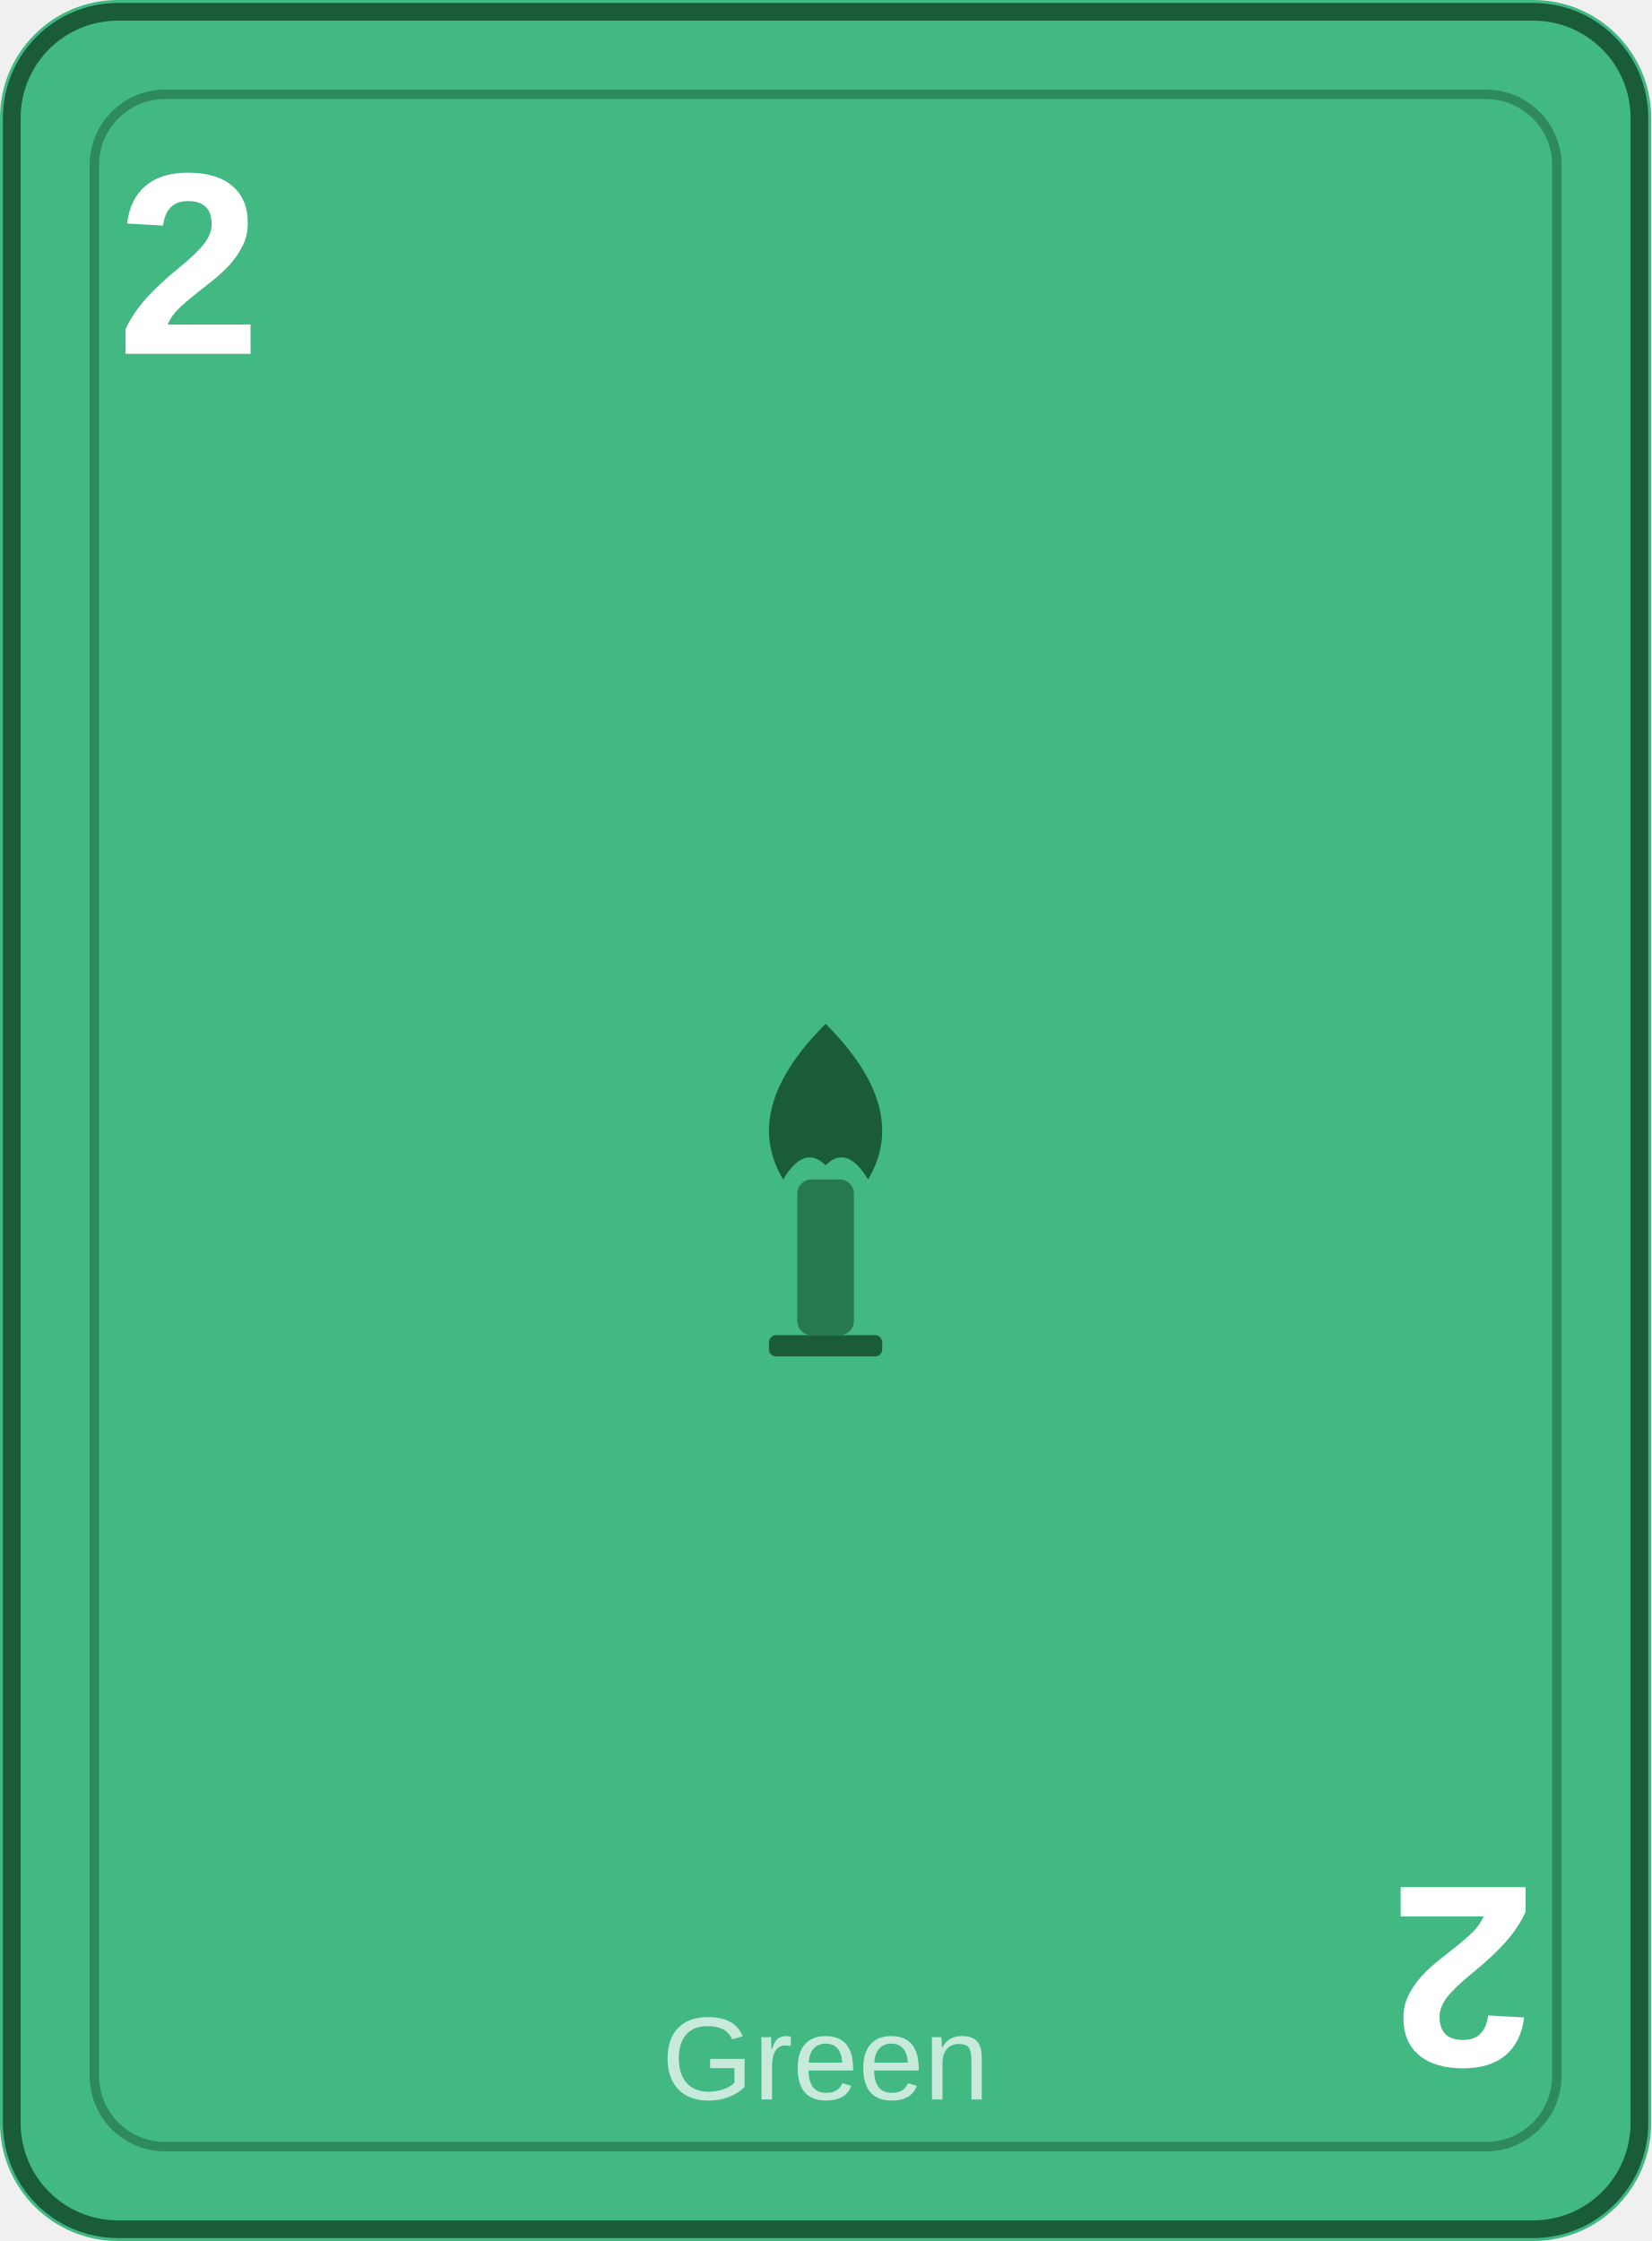
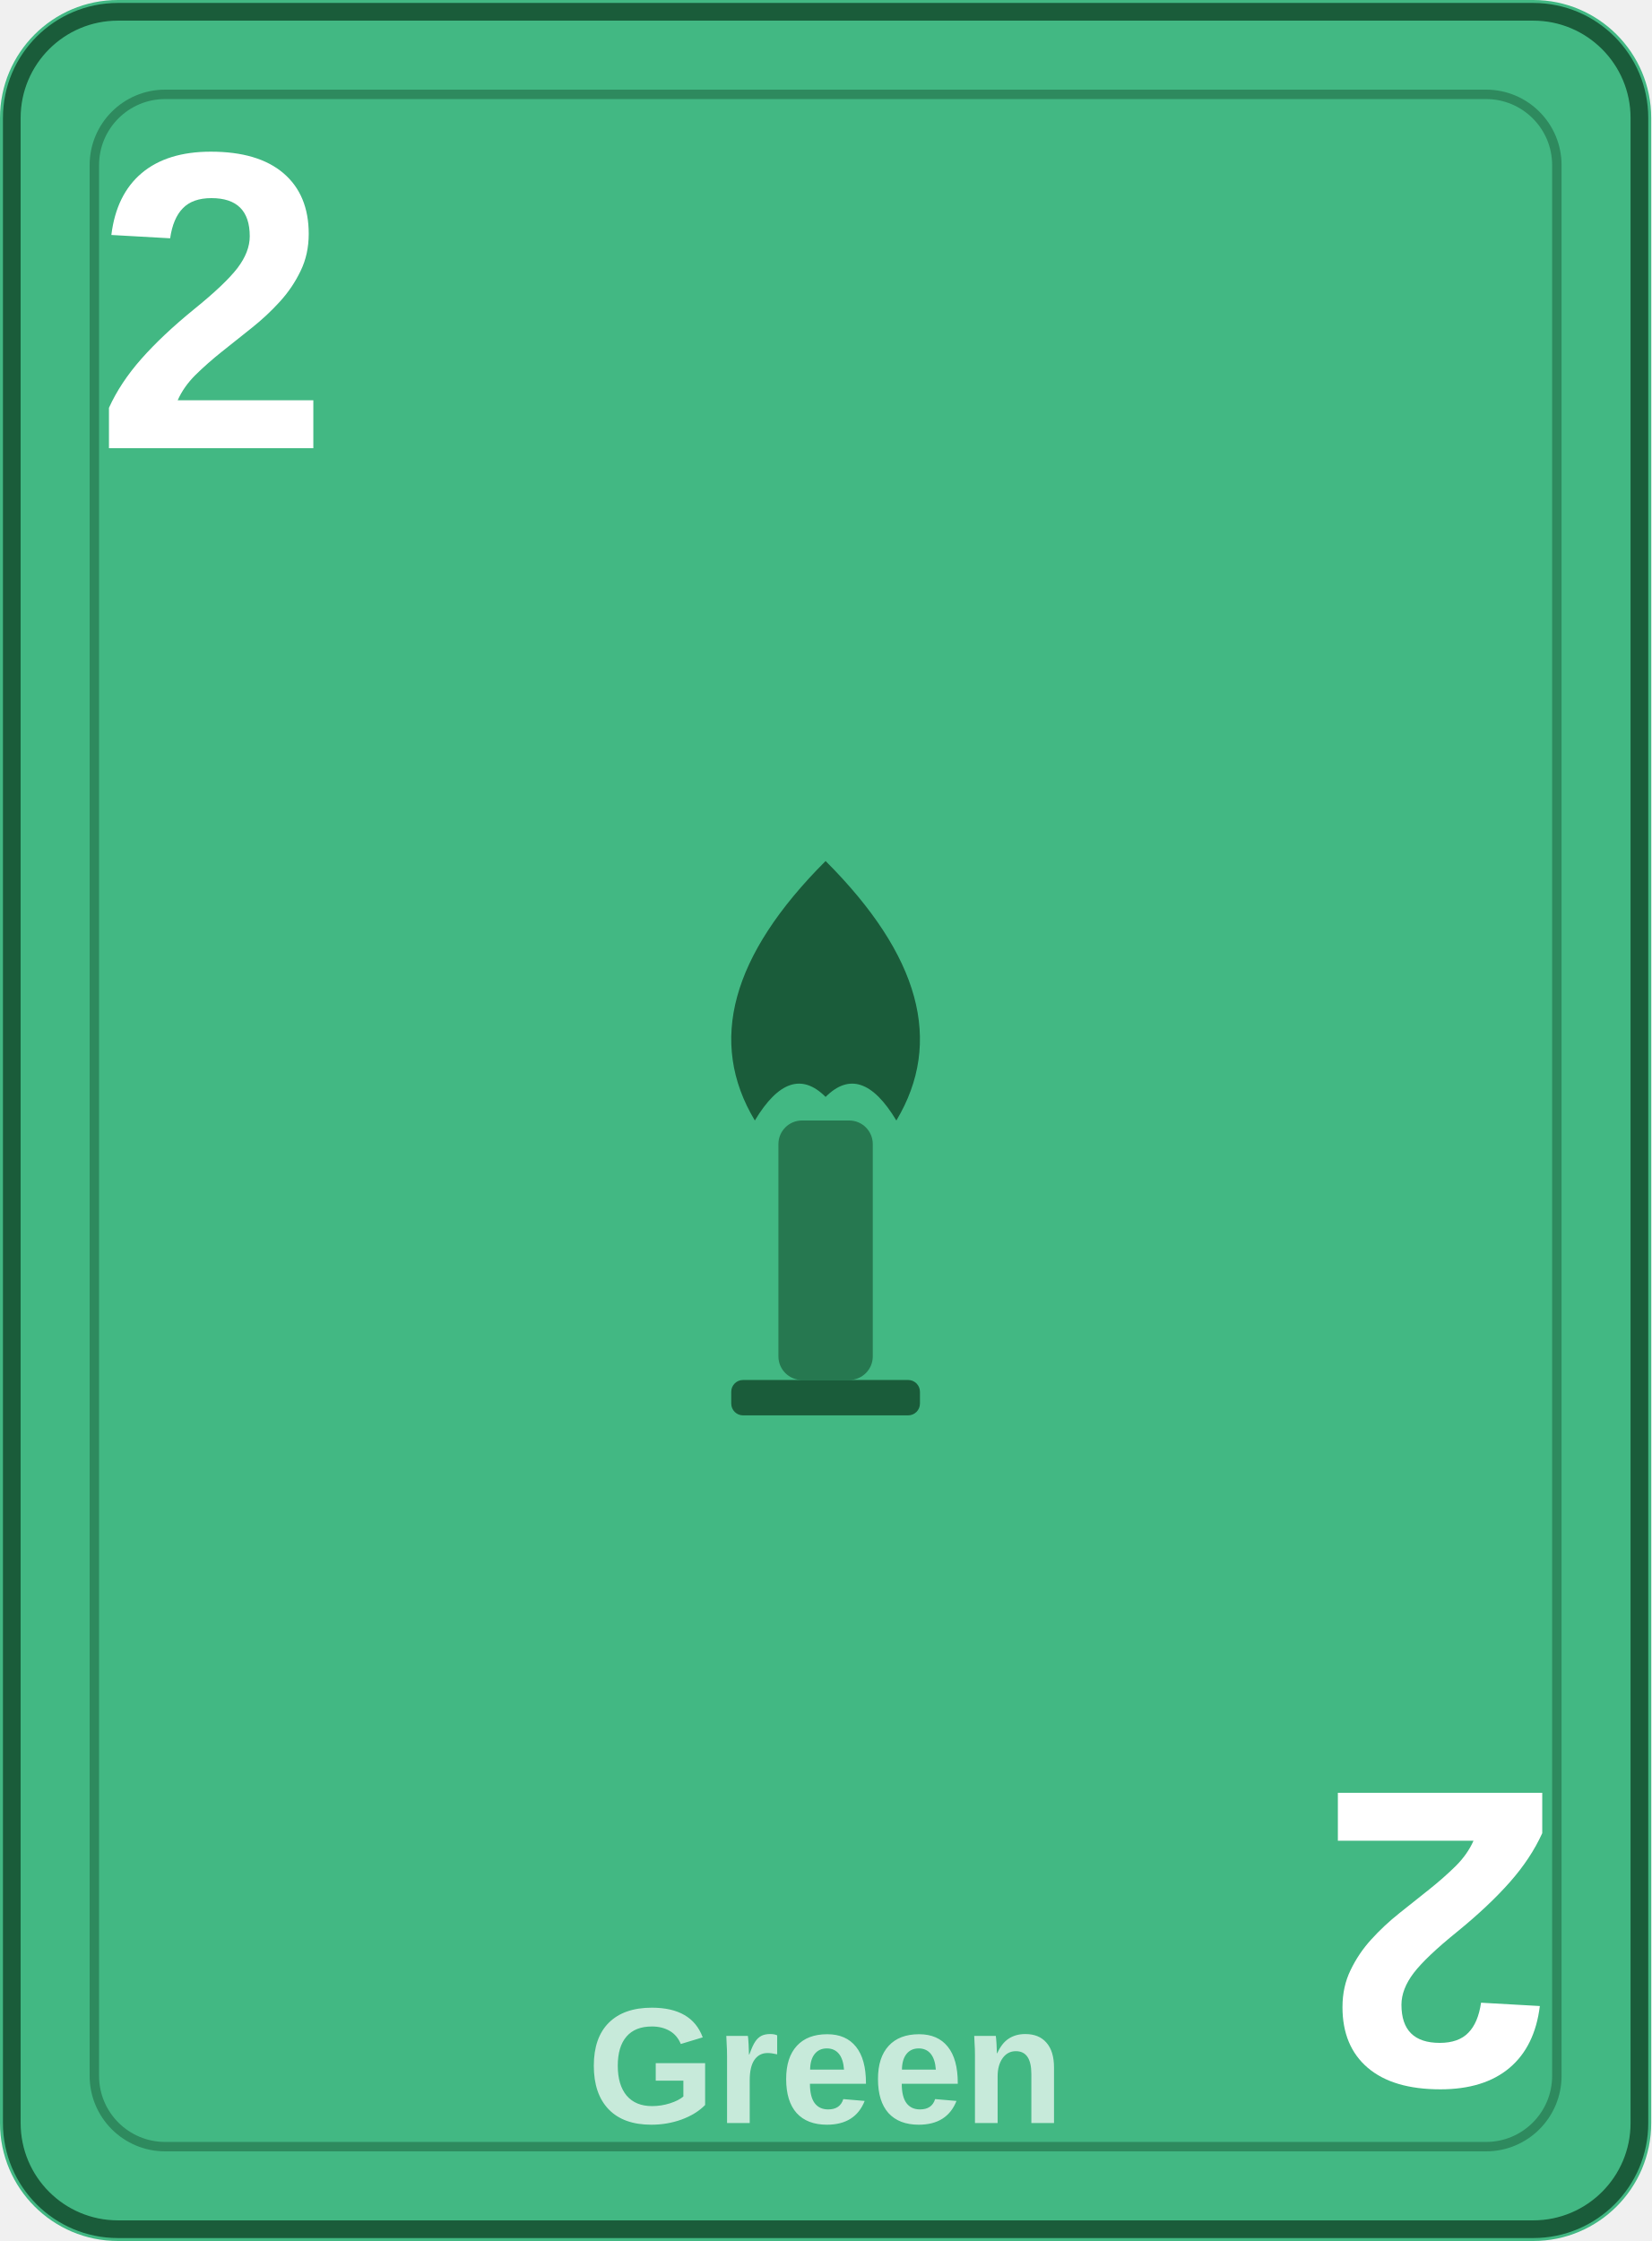
<svg xmlns="http://www.w3.org/2000/svg" width="140" height="190" viewBox="0 0 140 190">
  <rect width="140" height="190" rx="10" ry="10" fill="#42b883" />
  <rect x="1" y="1" width="138" height="188" rx="9" ry="9" fill="none" stroke="#1a5c3a" stroke-width="1.5" />
  <rect x="8" y="8" width="124" height="174" rx="6" ry="6" fill="none" stroke="#1a5c3a" stroke-width="0.8" opacity="0.5" />
-   <text x="16" y="30" font-family="Arial, sans-serif" font-size="22" font-weight="bold" text-anchor="middle" fill="#ffffff">2</text>
-   <text x="124" y="176" font-family="Arial, sans-serif" font-size="22" font-weight="bold" text-anchor="middle" fill="#ffffff" transform="rotate(180,124,168)">2</text>
-   <g transform="translate(70,100) scale(0.6)">
+   <text x="18" y="38" font-family="Arial, sans-serif" font-size="36" font-weight="bold" text-anchor="middle" fill="#ffffff">2</text>
+   <text x="122" y="172" font-family="Arial, sans-serif" font-size="36" font-weight="bold" text-anchor="middle" fill="#ffffff" transform="rotate(180,122,162)">2</text>
+   <g transform="translate(70,95) scale(1.0)">
    <rect x="-4" y="0" width="8" height="22" rx="2" fill="#1a5c3a" opacity="0.7" />
    <path d="M0,-22 Q12,-10 6,0 Q3,-5 0,-2 Q-3,-5 -6,0 Q-12,-10 0,-22 Z" fill="#1a5c3a" />
    <rect x="-8" y="22" width="16" height="3" rx="1" fill="#1a5c3a" />
  </g>
-   <text x="70" y="178" font-family="Arial, sans-serif" font-size="10" text-anchor="middle" fill="#ffffff" opacity="0.7">Green</text>
+   <text x="70" y="180" font-family="Arial, sans-serif" font-size="14" font-weight="bold" text-anchor="middle" fill="#ffffff" opacity="0.7">Green</text>
</svg>
